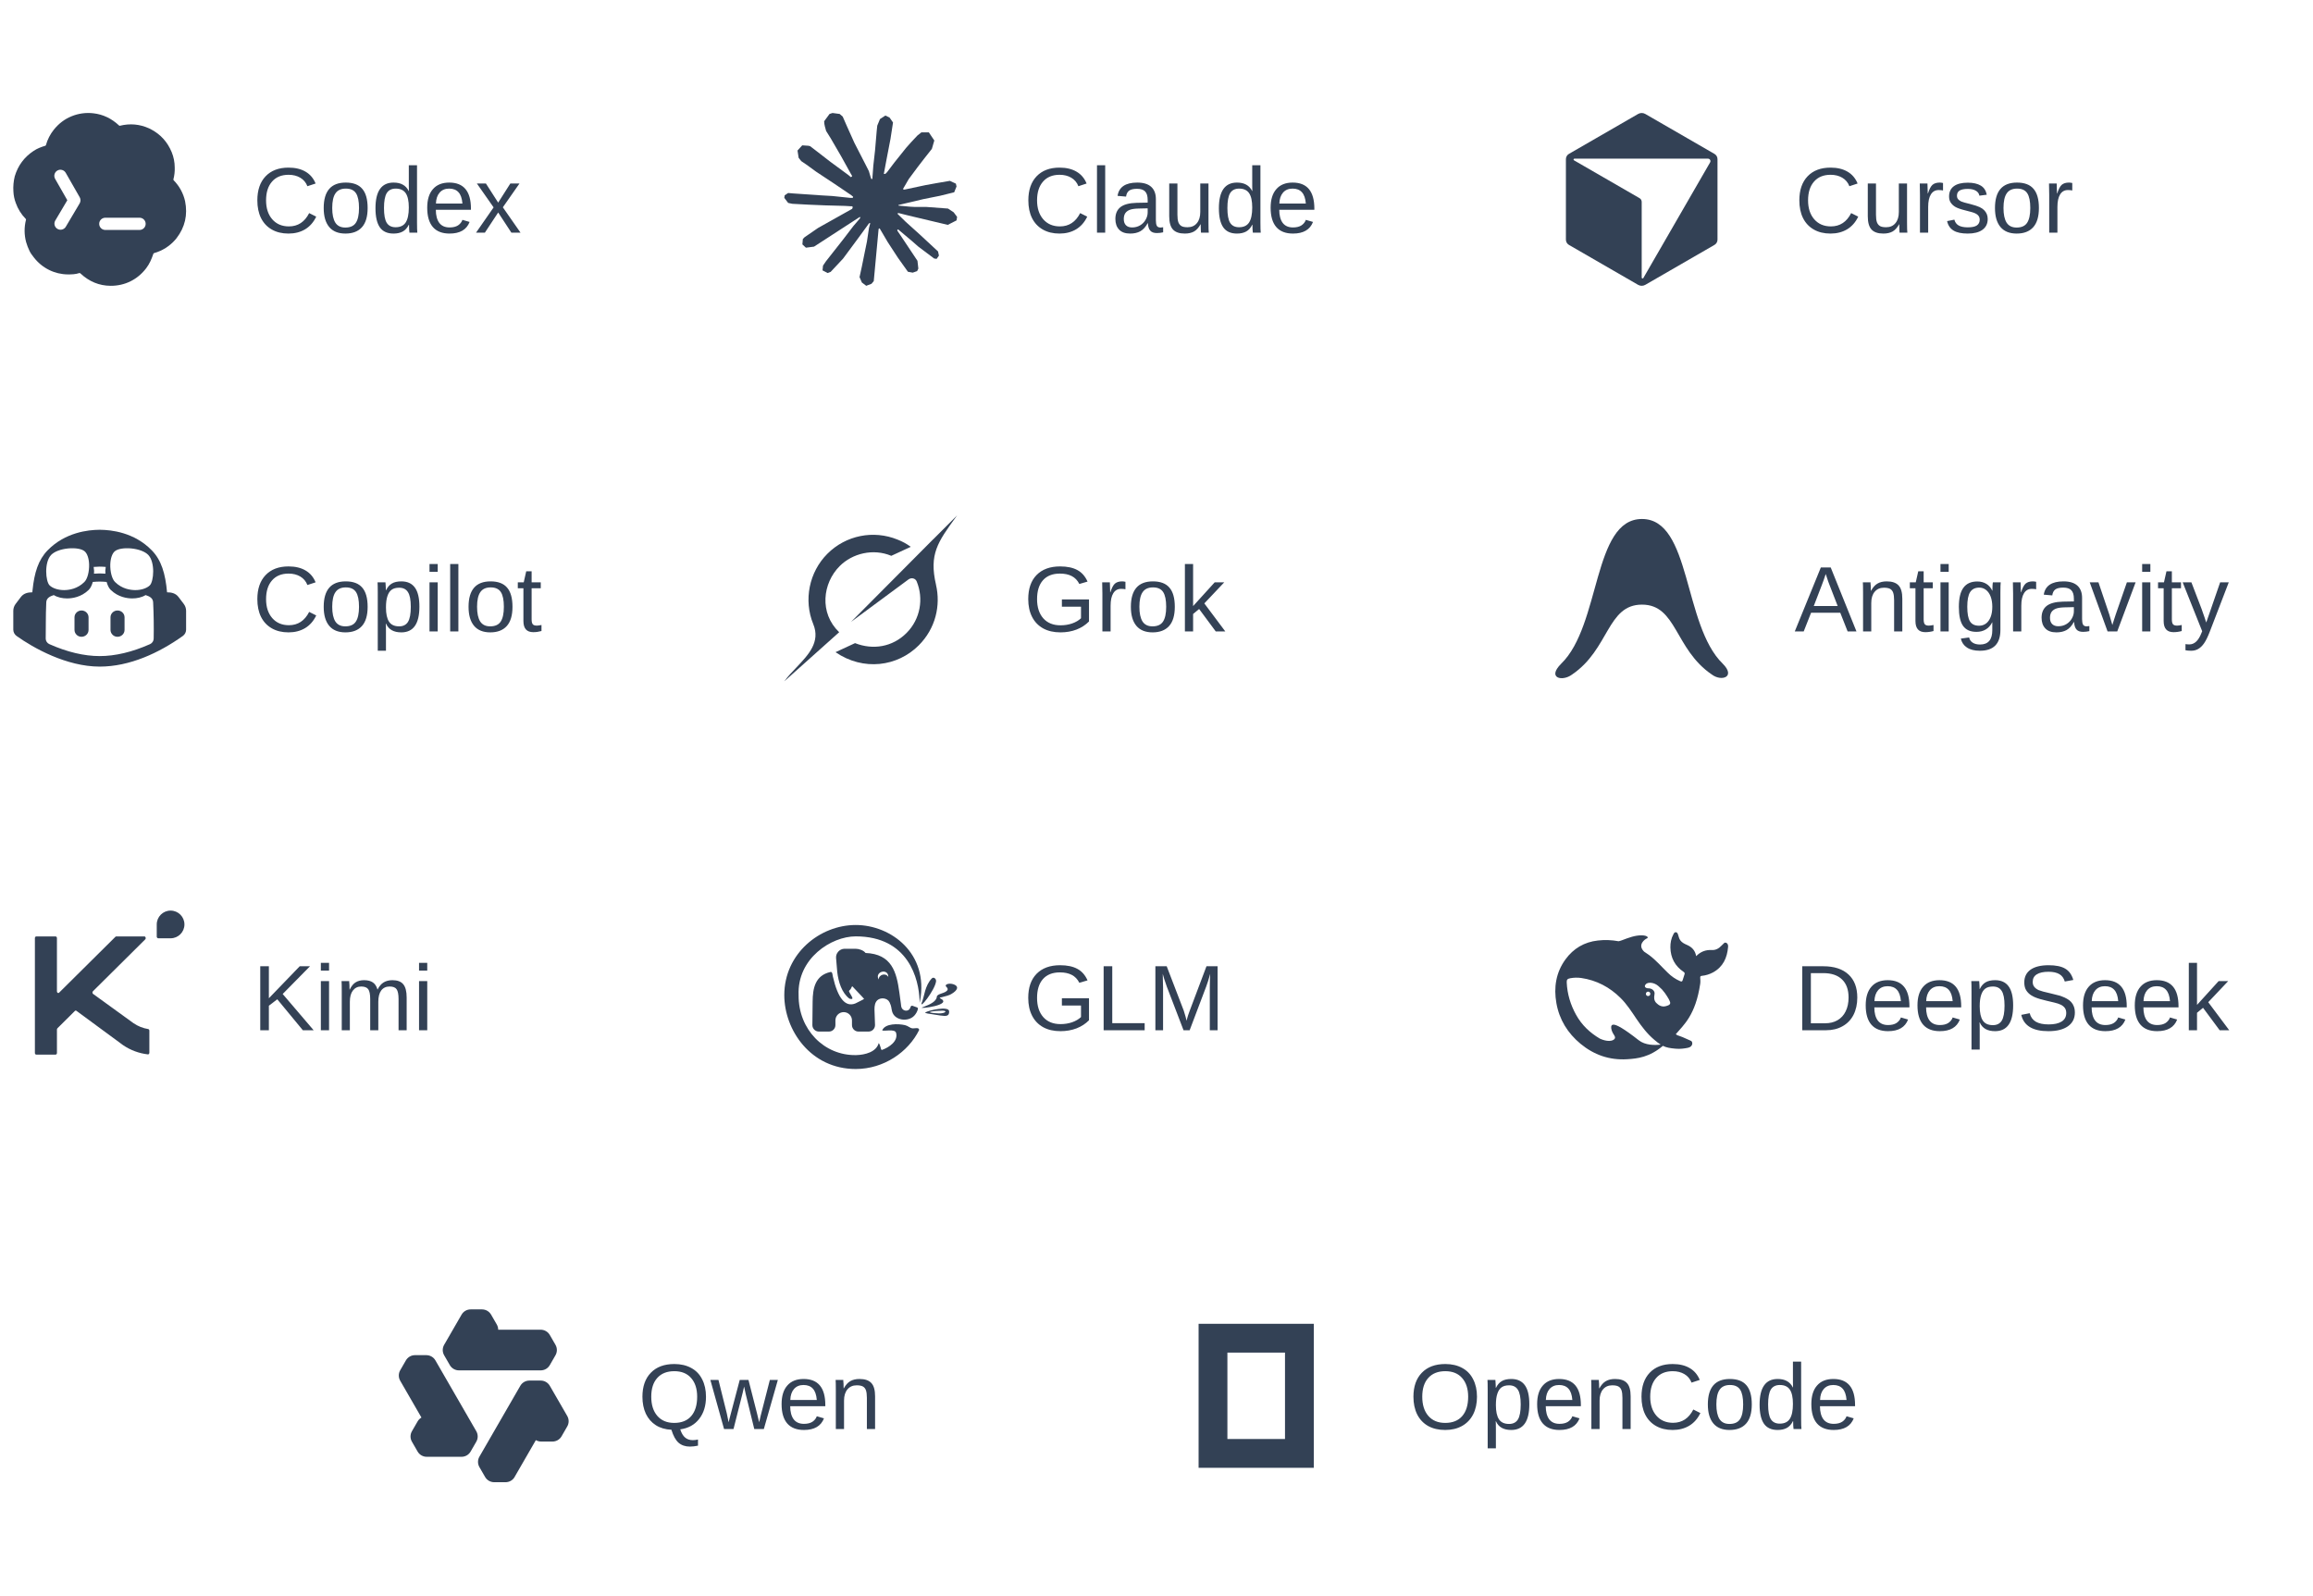
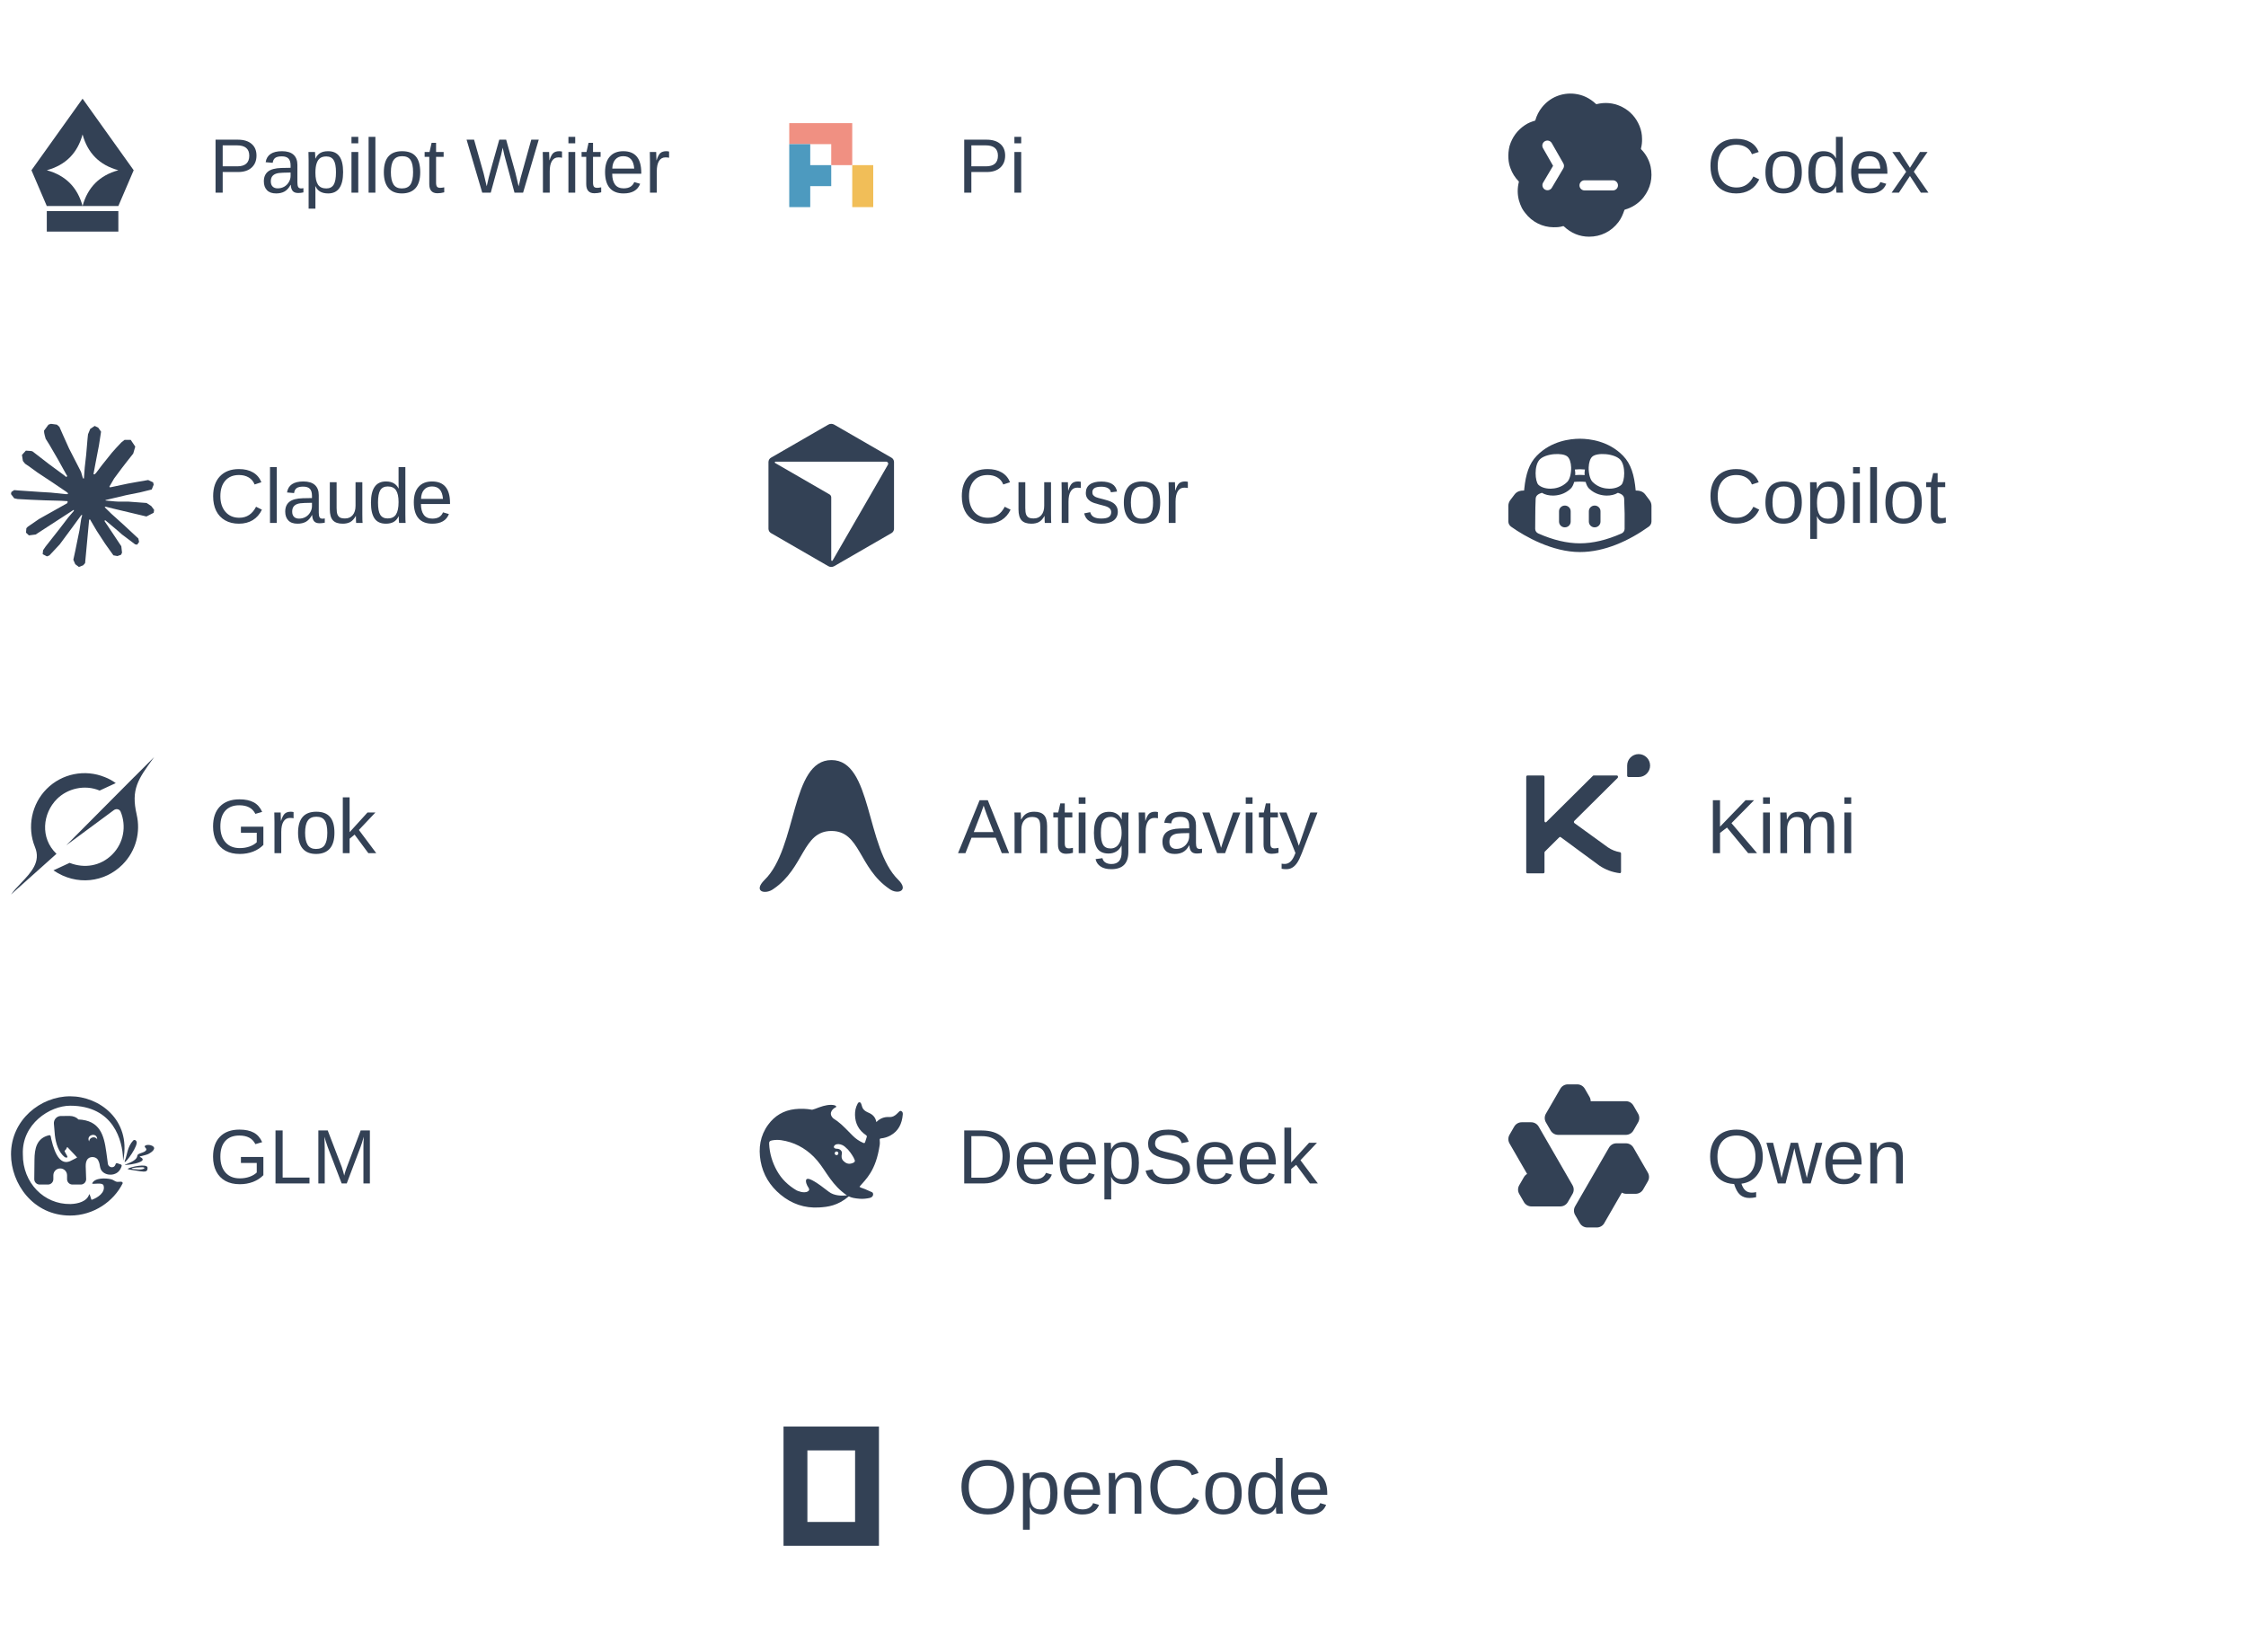
- <svg xmlns="http://www.w3.org/2000/svg" width="348" height="240" viewBox="0 0 348 240" role="img" aria-labelledby="title">
+ <svg xmlns="http://www.w3.org/2000/svg" width="408" height="300" viewBox="0 0 408 300" role="img" aria-labelledby="title">
  <g transform="translate(2 0)">
+     <svg x="0" y="17" width="26" height="26" viewBox="8 4 48 56" fill="#334155" color="#334155" fill-rule="evenodd">
+       <path fill-rule="evenodd" d="M32 6L52 34L46 48H18L12 34Z M32 20Q35 31 46 34Q35 37 32 48Q29 37 18 34Q29 31 32 20Z M18 50H46V58H18Z" />
+     </svg>
+     <text x="36" y="35" fill="#334155" font-family="-apple-system,BlinkMacSystemFont,Segoe UI,Arial,sans-serif" font-size="14" font-weight="500">Papilot Writer</text>
+   </g>
+   <g transform="translate(138 0)">
+     <svg x="0" y="17" width="26" height="26" viewBox="0 0 800 800" fill="#334155" color="#334155" fill-rule="evenodd">
+       <path fill="#F09082" d="M165.29 165.29H517.36V400H400V282.65H165.29Z" />
+       <path fill="#4D9ABF" d="M165.29 282.65H282.65V400H400V517.36H282.65V634.72H165.29Z" />
+       <path fill="#F1BE58" d="M517.36 400H634.72V634.72H517.36Z" />
+     </svg>
+     <text x="36" y="35" fill="#334155" font-family="-apple-system,BlinkMacSystemFont,Segoe UI,Arial,sans-serif" font-size="14" font-weight="500">Pi</text>
+   </g>
+   <g transform="translate(274 0)">
    <svg x="0" y="17" width="26" height="26" viewBox="0 0 24 24" fill="#334155" color="#334155" fill-rule="evenodd">
      <path clip-rule="evenodd" d="M8.086.457a6.105 6.105 0 013.046-.415c1.333.153 2.521.72 3.564 1.7a.117.117 0 00.107.029c1.408-.346 2.762-.224 4.061.366l.063.03.154.076c1.357.703 2.33 1.77 2.918 3.198.278.679.418 1.388.421 2.126a5.655 5.655 0 01-.18 1.631.167.167 0 00.04.155 5.982 5.982 0 011.578 2.891c.385 1.901-.01 3.615-1.183 5.14l-.182.22a6.063 6.063 0 01-2.934 1.851.162.162 0 00-.108.102c-.255.736-.511 1.364-.987 1.992-1.199 1.582-2.962 2.462-4.948 2.451-1.583-.008-2.986-.587-4.21-1.736a.145.145 0 00-.14-.032c-.518.167-1.04.191-1.604.185a5.924 5.924 0 01-2.595-.622 6.058 6.058 0 01-2.146-1.781c-.203-.269-.404-.522-.551-.821a7.74 7.74 0 01-.495-1.283 6.11 6.11 0 01-.017-3.064.166.166 0 00.008-.074.115.115 0 00-.037-.064 5.958 5.958 0 01-1.38-2.202 5.196 5.196 0 01-.333-1.589 6.915 6.915 0 01.188-2.132c.45-1.484 1.309-2.648 2.577-3.493.282-.188.55-.334.802-.438.286-.12.573-.22.861-.304a.129.129 0 00.087-.087A6.016 6.016 0 015.635 2.31C6.315 1.464 7.132.846 8.086.457zm-.804 7.85a.848.848 0 00-1.473.842l1.694 2.965-1.688 2.848a.849.849 0 001.46.864l1.94-3.272a.849.849 0 00.007-.854l-1.94-3.393zm5.446 6.24a.849.849 0 000 1.695h4.848a.849.849 0 000-1.696h-4.848z" />
    </svg>
    <text x="36" y="35" fill="#334155" font-family="-apple-system,BlinkMacSystemFont,Segoe UI,Arial,sans-serif" font-size="14" font-weight="500">Codex</text>
  </g>
-   <g transform="translate(118 0)">
+   <g transform="translate(2 60)">
    <svg x="0" y="17" width="26" height="26" viewBox="0 0 24 24" fill="#334155" color="#334155" fill-rule="evenodd">
      <path d="M4.709 15.955l4.72-2.647.08-.23-.08-.128H9.2l-.79-.048-2.698-.073-2.339-.097-2.266-.122-.571-.121L0 11.784l.055-.352.48-.321.686.06 1.52.103 2.278.158 1.652.097 2.449.255h.389l.055-.157-.134-.098-.103-.097-2.358-1.596-2.552-1.688-1.336-.972-.724-.491-.364-.462-.158-1.008.656-.722.881.06.225.061.893.686 1.908 1.476 2.491 1.833.365.304.145-.103.019-.073-.164-.274-1.355-2.446-1.446-2.49-.644-1.032-.17-.619a2.97 2.97 0 01-.104-.729L6.283.134 6.696 0l.996.134.42.364.62 1.414 1.002 2.229 1.555 3.03.456.898.243.832.091.255h.158V9.01l.128-1.706.237-2.095.23-2.695.08-.76.376-.91.747-.492.584.28.48.685-.067.444-.286 1.851-.559 2.903-.364 1.942h.212l.243-.242.985-1.306 1.652-2.064.73-.82.85-.904.547-.431h1.033l.76 1.129-.34 1.166-1.064 1.347-.881 1.142-1.264 1.7-.79 1.36.073.11.188-.02 2.856-.606 1.543-.28 1.841-.315.833.388.091.395-.328.807-1.969.486-2.309.462-3.439.813-.042.03.049.061 1.549.146.662.036h1.622l3.02.225.79.522.474.638-.079.485-1.215.62-1.64-.389-3.829-.91-1.312-.329h-.182v.11l1.093 1.068 2.006 1.81 2.509 2.33.127.578-.322.455-.34-.049-2.205-1.657-.851-.747-1.926-1.62h-.128v.17l.444.649 2.345 3.521.122 1.08-.17.353-.608.213-.668-.122-1.374-1.925-1.415-2.167-1.143-1.943-.14.08-.674 7.254-.316.37-.729.28-.607-.461-.322-.747.322-1.476.389-1.924.315-1.53.286-1.9.17-.632-.012-.042-.14.018-1.434 1.967-2.18 2.945-1.726 1.845-.414.164-.717-.37.067-.662.401-.589 2.388-3.036 1.44-1.882.93-1.086-.006-.158h-.055L4.132 18.56l-1.13.146-.487-.456.061-.746.231-.243 1.908-1.312-.006.006z" />
    </svg>
    <text x="36" y="35" fill="#334155" font-family="-apple-system,BlinkMacSystemFont,Segoe UI,Arial,sans-serif" font-size="14" font-weight="500">Claude</text>
  </g>
-   <g transform="translate(234 0)">
+   <g transform="translate(138 60)">
    <svg x="0" y="17" width="26" height="26" viewBox="0 0 24 24" fill="#334155" color="#334155" fill-rule="evenodd">
      <path d="M22.106 5.68L12.5.135a.998.998 0 00-.998 0L1.893 5.68a.84.84 0 00-.419.726v11.186c0 .3.16.577.42.727l9.607 5.547a.999.999 0 00.998 0l9.608-5.547a.84.84 0 00.42-.727V6.407a.84.84 0 00-.42-.726zm-.603 1.176L12.228 22.92c-.063.108-.228.064-.228-.061V12.34a.59.59 0 00-.295-.51l-9.11-5.26c-.107-.062-.063-.228.062-.228h18.55c.264 0 .428.286.296.514z" />
    </svg>
    <text x="36" y="35" fill="#334155" font-family="-apple-system,BlinkMacSystemFont,Segoe UI,Arial,sans-serif" font-size="14" font-weight="500">Cursor</text>
  </g>
-   <g transform="translate(2 60)">
+   <g transform="translate(274 60)">
    <svg x="0" y="17" width="26" height="26" viewBox="0 0 24 24" fill="#334155" color="#334155" fill-rule="evenodd">
      <path d="M19.245 5.364c1.322 1.36 1.877 3.216 2.11 5.817.622 0 1.2.135 1.592.654l.73.964c.21.278.323.61.323.955v2.62c0 .339-.173.669-.453.868C20.239 19.602 16.157 21.5 12 21.5c-4.6 0-9.205-2.583-11.547-4.258-.28-.2-.452-.53-.453-.868v-2.62c0-.345.113-.679.321-.956l.73-.963c.392-.517.974-.654 1.593-.654l.029-.297c.25-2.446.81-4.213 2.082-5.52 2.461-2.54 5.71-2.851 7.146-2.864h.198c1.436.013 4.685.323 7.146 2.864zm-7.244 4.328c-.284 0-.613.016-.962.05-.123.447-.305.85-.57 1.108-1.05 1.023-2.316 1.18-2.994 1.18-.638 0-1.306-.13-1.851-.464-.516.165-1.012.403-1.044.996a65.882 65.882 0 00-.063 2.884l-.002.48c-.002.563-.005 1.126-.013 1.69.002.326.204.63.51.765 2.482 1.102 4.83 1.657 6.99 1.657 2.156 0 4.504-.555 6.985-1.657a.854.854 0 00.51-.766c.03-1.682.006-3.372-.076-5.053-.031-.596-.528-.83-1.046-.996-.546.333-1.212.464-1.85.464-.677 0-1.942-.157-2.993-1.18-.266-.258-.447-.661-.57-1.108-.32-.032-.64-.049-.96-.05zm-2.525 4.013c.539 0 .976.426.976.95v1.753c0 .525-.437.95-.976.95a.964.964 0 01-.976-.95v-1.752c0-.525.437-.951.976-.951zm5 0c.539 0 .976.426.976.95v1.753c0 .525-.437.95-.976.95a.964.964 0 01-.976-.95v-1.752c0-.525.437-.951.976-.951zM7.635 5.087c-1.05.102-1.935.438-2.385.906-.975 1.037-.765 3.668-.21 4.224.405.394 1.17.657 1.995.657h.09c.649-.013 1.785-.176 2.73-1.11.435-.41.705-1.433.675-2.47-.03-.834-.27-1.52-.63-1.813-.39-.336-1.275-.482-2.265-.394zm6.465.394c-.36.292-.6.98-.63 1.813-.03 1.037.24 2.06.675 2.47.968.957 2.136 1.104 2.776 1.11h.044c.825 0 1.59-.263 1.995-.657.555-.556.765-3.187-.21-4.224-.45-.468-1.335-.804-2.385-.906-.99-.088-1.875.058-2.265.394zM12 7.615c-.24 0-.525.015-.84.044.03.16.045.336.06.526l-.001.159a2.94 2.94 0 01-.014.25c.225-.022.425-.027.612-.028h.366c.187 0 .387.006.612.028-.015-.146-.015-.277-.015-.409.015-.19.03-.365.06-.526a9.29 9.29 0 00-.84-.044z" />
    </svg>
    <text x="36" y="35" fill="#334155" font-family="-apple-system,BlinkMacSystemFont,Segoe UI,Arial,sans-serif" font-size="14" font-weight="500">Copilot</text>
  </g>
-   <g transform="translate(118 60)">
+   <g transform="translate(2 120)">
    <svg x="0" y="17" width="26" height="26" viewBox="0 0 24 24" fill="#334155" color="#334155" fill-rule="evenodd">
      <path d="M9.27 15.29l7.978-5.897c.391-.29.95-.177 1.137.272.98 2.369.542 5.215-1.41 7.169-1.951 1.954-4.667 2.382-7.149 1.406l-2.711 1.257c3.889 2.661 8.611 2.003 11.562-.953 2.341-2.344 3.066-5.539 2.388-8.42l.006.007c-.983-4.232.242-5.924 2.75-9.383.06-.082.12-.164.179-.248l-3.301 3.305v-.01L9.267 15.292M7.623 16.723c-2.792-2.67-2.31-6.801.071-9.184 1.761-1.763 4.647-2.483 7.166-1.425l2.705-1.25a7.808 7.808 0 00-1.829-1A8.975 8.975 0 005.984 5.83c-2.533 2.536-3.33 6.436-1.962 9.764 1.022 2.487-.653 4.246-2.34 6.022-.599.63-1.199 1.259-1.682 1.925l7.62-6.815" />
    </svg>
    <text x="36" y="35" fill="#334155" font-family="-apple-system,BlinkMacSystemFont,Segoe UI,Arial,sans-serif" font-size="14" font-weight="500">Grok</text>
  </g>
-   <g transform="translate(234 60)">
+   <g transform="translate(138 120)">
    <svg x="0" y="17" width="26" height="26" viewBox="0 0 24 24" fill="#334155" color="#334155" fill-rule="evenodd">
      <path d="M21.751 22.607c1.34 1.005 3.35.335 1.508-1.508C17.73 15.74 18.904 1 12.037 1 5.17 1 6.342 15.74.815 21.1c-2.01 2.009.167 2.511 1.507 1.506 5.192-3.517 4.857-9.714 9.715-9.714 4.857 0 4.522 6.197 9.714 9.715z" />
    </svg>
    <text x="36" y="35" fill="#334155" font-family="-apple-system,BlinkMacSystemFont,Segoe UI,Arial,sans-serif" font-size="14" font-weight="500">Antigravity</text>
  </g>
-   <g transform="translate(2 120)">
+   <g transform="translate(274 120)">
    <svg x="0" y="17" width="26" height="26" viewBox="0 0 24 24" fill="#334155" color="#334155" fill-rule="evenodd">
      <path d="M21.846 0a1.923 1.923 0 110 3.846H20.15a.226.226 0 01-.227-.226V1.923C19.923.861 20.784 0 21.846 0z" />
      <path d="M11.065 11.199l7.257-7.2c.137-.136.06-.41-.116-.41H14.3a.164.164 0 00-.117.051l-7.82 7.756c-.122.12-.302.013-.302-.179V3.82c0-.127-.083-.23-.185-.23H3.186c-.103 0-.186.103-.186.23V19.77c0 .128.083.23.186.23h2.69c.103 0 .186-.102.186-.23v-3.25c0-.069.025-.135.069-.178l2.424-2.406a.158.158 0 01.205-.023l6.484 4.772a7.677 7.677 0 003.453 1.283c.108.012.2-.095.2-.23v-3.06c0-.117-.07-.212-.164-.227a5.028 5.028 0 01-2.027-.807l-5.613-4.064c-.117-.078-.132-.279-.028-.381z" />
    </svg>
    <text x="36" y="35" fill="#334155" font-family="-apple-system,BlinkMacSystemFont,Segoe UI,Arial,sans-serif" font-size="14" font-weight="500">Kimi</text>
  </g>
-   <g transform="translate(118 120)">
+   <g transform="translate(2 180)">
    <svg x="0" y="17" width="26" height="26" viewBox="0 0 24 24" fill="#334155" color="#334155" fill-rule="evenodd">
      <path d="M9.917 2c4.906 0 10.178 3.947 8.93 10.58-.014.07-.037.14-.057.21l-.003-.277c-.083-3-1.534-8.934-8.87-8.934-3.393 0-8.137 3.054-7.93 8.158-.04 4.778 3.555 8.4 7.95 8.332l.073-.001c1.2-.033 2.763-.429 3.1-1.657.063-.031.26.534.268.598.048.256.112.369.192.34.981-.348 2.286-1.222 1.952-2.38-.176-.61-1.775-.147-1.921-.347.418-.979 2.234-.926 3.153-.716.443.102.657.38 1.012.442.29.052.981-.2.96.242C17.226 19.632 13.833 22 9.918 22 3.654 22 0 16.574 0 11.737 0 5.947 4.959 2 9.917 2zM9.9 5.3c.484 0 1.125.225 1.38.585 3.669.145 4.313 2.686 4.694 5.444.255 1.838.315 2.3.182 1.387l.083.59c.068.448.554.737.982.516.144-.075.254-.231.328-.47a.2.2 0 01.258-.13l.625.22a.2.2 0 01.124.238 2.172 2.172 0 01-.51.92c-.878.917-2.757.664-3.08-.62-.14-.554-.055-.626-.345-1.242-.292-.621-1.238-.709-1.69-.295-.345.315-.407.805-.406 1.282L12.6 15.9a.9.9 0 01-.9.9h-1.4a.9.9 0 01-.9-.9v-.65a1.15 1.15 0 10-2.3 0v.65a.9.9 0 01-.9.9H4.8a.9.9 0 01-.9-.9l.035-3.239c.012-1.884.356-3.658 2.47-4.134.2-.045.252.13.29.342.025.154.043.252.053.294.701 3.058 1.75 4.299 3.144 3.722l.66-.331.254-.13c.158-.082.25-.131.276-.15.012-.01-.165-.206-.407-.464l-1.012-1.067a8.925 8.925 0 01-.199-.216c-.047-.034-.116.068-.208.306-.074.157-.251.252-.272.326-.013.058.108.298.362.72.164.288.22.508-.31.343-1.04-.8-1.518-2.273-1.684-3.725-.004-.035-.162-1.913-.162-1.913a1.2 1.2 0 011.113-1.281L9.9 5.3zm12.994 8.68c.037.697-.403.704-1.213.591l-1.783-.276c-.265-.053-.385-.099-.313-.147.47-.315 3.268-.93 3.31-.168zm-.915-.083l-.926.042c-.85.077-1.452.24.338.336l.103.003c.815.012 1.264-.359.485-.381zm1.667-3.601h.01c.79.398.067 1.03-.65 1.393-.14.07-.491.176-1.052.315-.241.04-.457.092-.333.16l.01.005c1.952.958-3.123 1.534-2.495 1.285l.38-.148c.68-.266 1.614-.682 1.666-1.337.038-.48 1.253-.442 1.493-.968.048-.106 0-.236-.144-.389-.05-.047-.094-.094-.107-.148-.073-.305.7-.431 1.222-.168zm-2.568-.474c-.135 1.198-2.479 4.192-1.949 2.863l.017-.042c.298-.717.376-2.221 1.337-3.221.25-.26.636.035.595.4zm-7.976-.253c.02-.694 1.002-.968 1.346-.347.01-1.274-1.941-.768-1.346.347z" />
    </svg>
    <text x="36" y="35" fill="#334155" font-family="-apple-system,BlinkMacSystemFont,Segoe UI,Arial,sans-serif" font-size="14" font-weight="500">GLM</text>
  </g>
-   <g transform="translate(234 120)">
+   <g transform="translate(138 180)">
    <svg x="0" y="17" width="26" height="26" viewBox="0 0 24 24" fill="#334155" color="#334155" fill-rule="evenodd">
      <path d="M23.748 4.482c-.254-.124-.364.113-.512.234-.051.039-.094.09-.137.136-.372.397-.806.657-1.373.626-.829-.046-1.537.214-2.163.848-.133-.782-.575-1.248-1.247-1.548-.352-.156-.708-.311-.955-.65-.172-.241-.219-.51-.305-.774-.055-.16-.11-.323-.293-.35-.2-.031-.278.136-.356.276-.313.572-.434 1.202-.422 1.84.027 1.436.633 2.58 1.838 3.393.137.093.172.187.129.323-.082.28-.18.552-.266.833-.055.179-.137.217-.329.14a5.526 5.526 0 01-1.736-1.18c-.857-.828-1.631-1.742-2.597-2.458a11.365 11.365 0 00-.689-.471c-.985-.957.13-1.743.388-1.836.27-.098.093-.432-.779-.428-.872.004-1.67.295-2.687.684a3.055 3.055 0 01-.465.137 9.597 9.597 0 00-2.883-.102c-1.885.21-3.39 1.102-4.497 2.623C.082 8.606-.231 10.684.152 12.85c.403 2.284 1.569 4.175 3.36 5.653 1.858 1.533 3.997 2.284 6.438 2.14 1.482-.085 3.133-.284 4.994-1.86.47.234.962.327 1.78.397.63.059 1.236-.03 1.705-.128.735-.156.684-.837.419-.961-2.155-1.004-1.682-.595-2.113-.926 1.096-1.296 2.746-2.642 3.392-7.003.05-.347.007-.565 0-.845-.004-.17.035-.237.23-.256a4.173 4.173 0 001.545-.475c1.396-.763 1.96-2.015 2.093-3.517.02-.23-.004-.467-.247-.588zM11.581 18c-2.089-1.642-3.102-2.183-3.52-2.16-.392.024-.321.471-.235.763.09.288.207.486.371.739.114.167.192.416-.113.603-.673.416-1.842-.14-1.897-.167-1.361-.802-2.5-1.86-3.301-3.307-.774-1.393-1.224-2.887-1.298-4.482-.02-.386.093-.522.477-.592a4.696 4.696 0 011.529-.039c2.132.312 3.946 1.265 5.468 2.774.868.86 1.525 1.887 2.202 2.891.72 1.066 1.494 2.082 2.48 2.914.348.292.625.514.891.677-.802.09-2.14.11-3.054-.614zm1-6.44a.306.306 0 01.415-.287.302.302 0 01.2.288.306.306 0 01-.31.307.303.303 0 01-.304-.308zm3.11 1.596c-.2.081-.399.151-.59.16a1.245 1.245 0 01-.798-.254c-.274-.23-.47-.358-.552-.758a1.73 1.73 0 01.016-.588c.07-.327-.008-.537-.239-.727-.187-.156-.426-.199-.688-.199a.559.559 0 01-.254-.078c-.11-.054-.2-.19-.114-.358.028-.054.16-.186.192-.21.356-.202.767-.136 1.146.016.352.144.618.408 1.001.782.391.451.462.576.685.914.176.265.336.537.445.848.067.195-.019.354-.25.452z" />
    </svg>
    <text x="36" y="35" fill="#334155" font-family="-apple-system,BlinkMacSystemFont,Segoe UI,Arial,sans-serif" font-size="14" font-weight="500">DeepSeek</text>
  </g>
-   <g transform="translate(60 180)">
+   <g transform="translate(274 180)">
    <svg x="0" y="17" width="26" height="26" viewBox="0 0 24 24" fill="#334155" color="#334155" fill-rule="evenodd">
      <path d="M19.713 2.825h-5.907c0-.251-.066-.503-.196-.728L12.819.728A1.46 1.46 0 0 0 11.559 0h-1.58c-.52 0-1 .275-1.26.728l-2.42 4.19a1.45 1.45 0 0 0 0 1.453l.791 1.37c.26.448.74.727 1.26.727h11.36c.52 0 1-.275 1.26-.728l.79-1.37a1.45 1.45 0 0 0 0-1.451l-.79-1.37a1.46 1.46 0 0 0-1.26-.728zM.195 9.905l2.951 5.115a1.46 1.46 0 0 0-.531.531l-.791 1.37a1.45 1.45 0 0 0 0 1.452l.79 1.37c.26.448.74.727 1.26.727h4.84c.52 0 1-.275 1.26-.728l.79-1.37a1.45 1.45 0 0 0 0-1.451L5.086 7.083a1.46 1.46 0 0 0-1.26-.728h-1.58c-.52 0-1 .276-1.26.728l-.79 1.37a1.45 1.45 0 0 0 0 1.452m15.888 13.367 2.951-5.115c.217.125.469.196.728.196h1.582c.52 0 1-.275 1.26-.728l.79-1.37a1.45 1.45 0 0 0 0-1.451l-2.42-4.191a1.46 1.46 0 0 0-1.259-.728h-1.582c-.52 0-1 .276-1.259.728l-5.678 9.838a1.45 1.45 0 0 0 0 1.452l.79 1.37c.26.448.74.727 1.26.727h1.582c.52 0 1-.275 1.26-.728z" />
    </svg>
    <text x="36" y="35" fill="#334155" font-family="-apple-system,BlinkMacSystemFont,Segoe UI,Arial,sans-serif" font-size="14" font-weight="500">Qwen</text>
  </g>
-   <g transform="translate(176 180)">
+   <g transform="translate(138 240)">
    <svg x="0" y="17" width="26" height="26" viewBox="0 0 24 24" fill="#334155" color="#334155" fill-rule="evenodd">
      <path d="M16 6H8v12h8V6zm4 16H4V2h16v20z" />
    </svg>
    <text x="36" y="35" fill="#334155" font-family="-apple-system,BlinkMacSystemFont,Segoe UI,Arial,sans-serif" font-size="14" font-weight="500">OpenCode</text>
  </g>
</svg>
